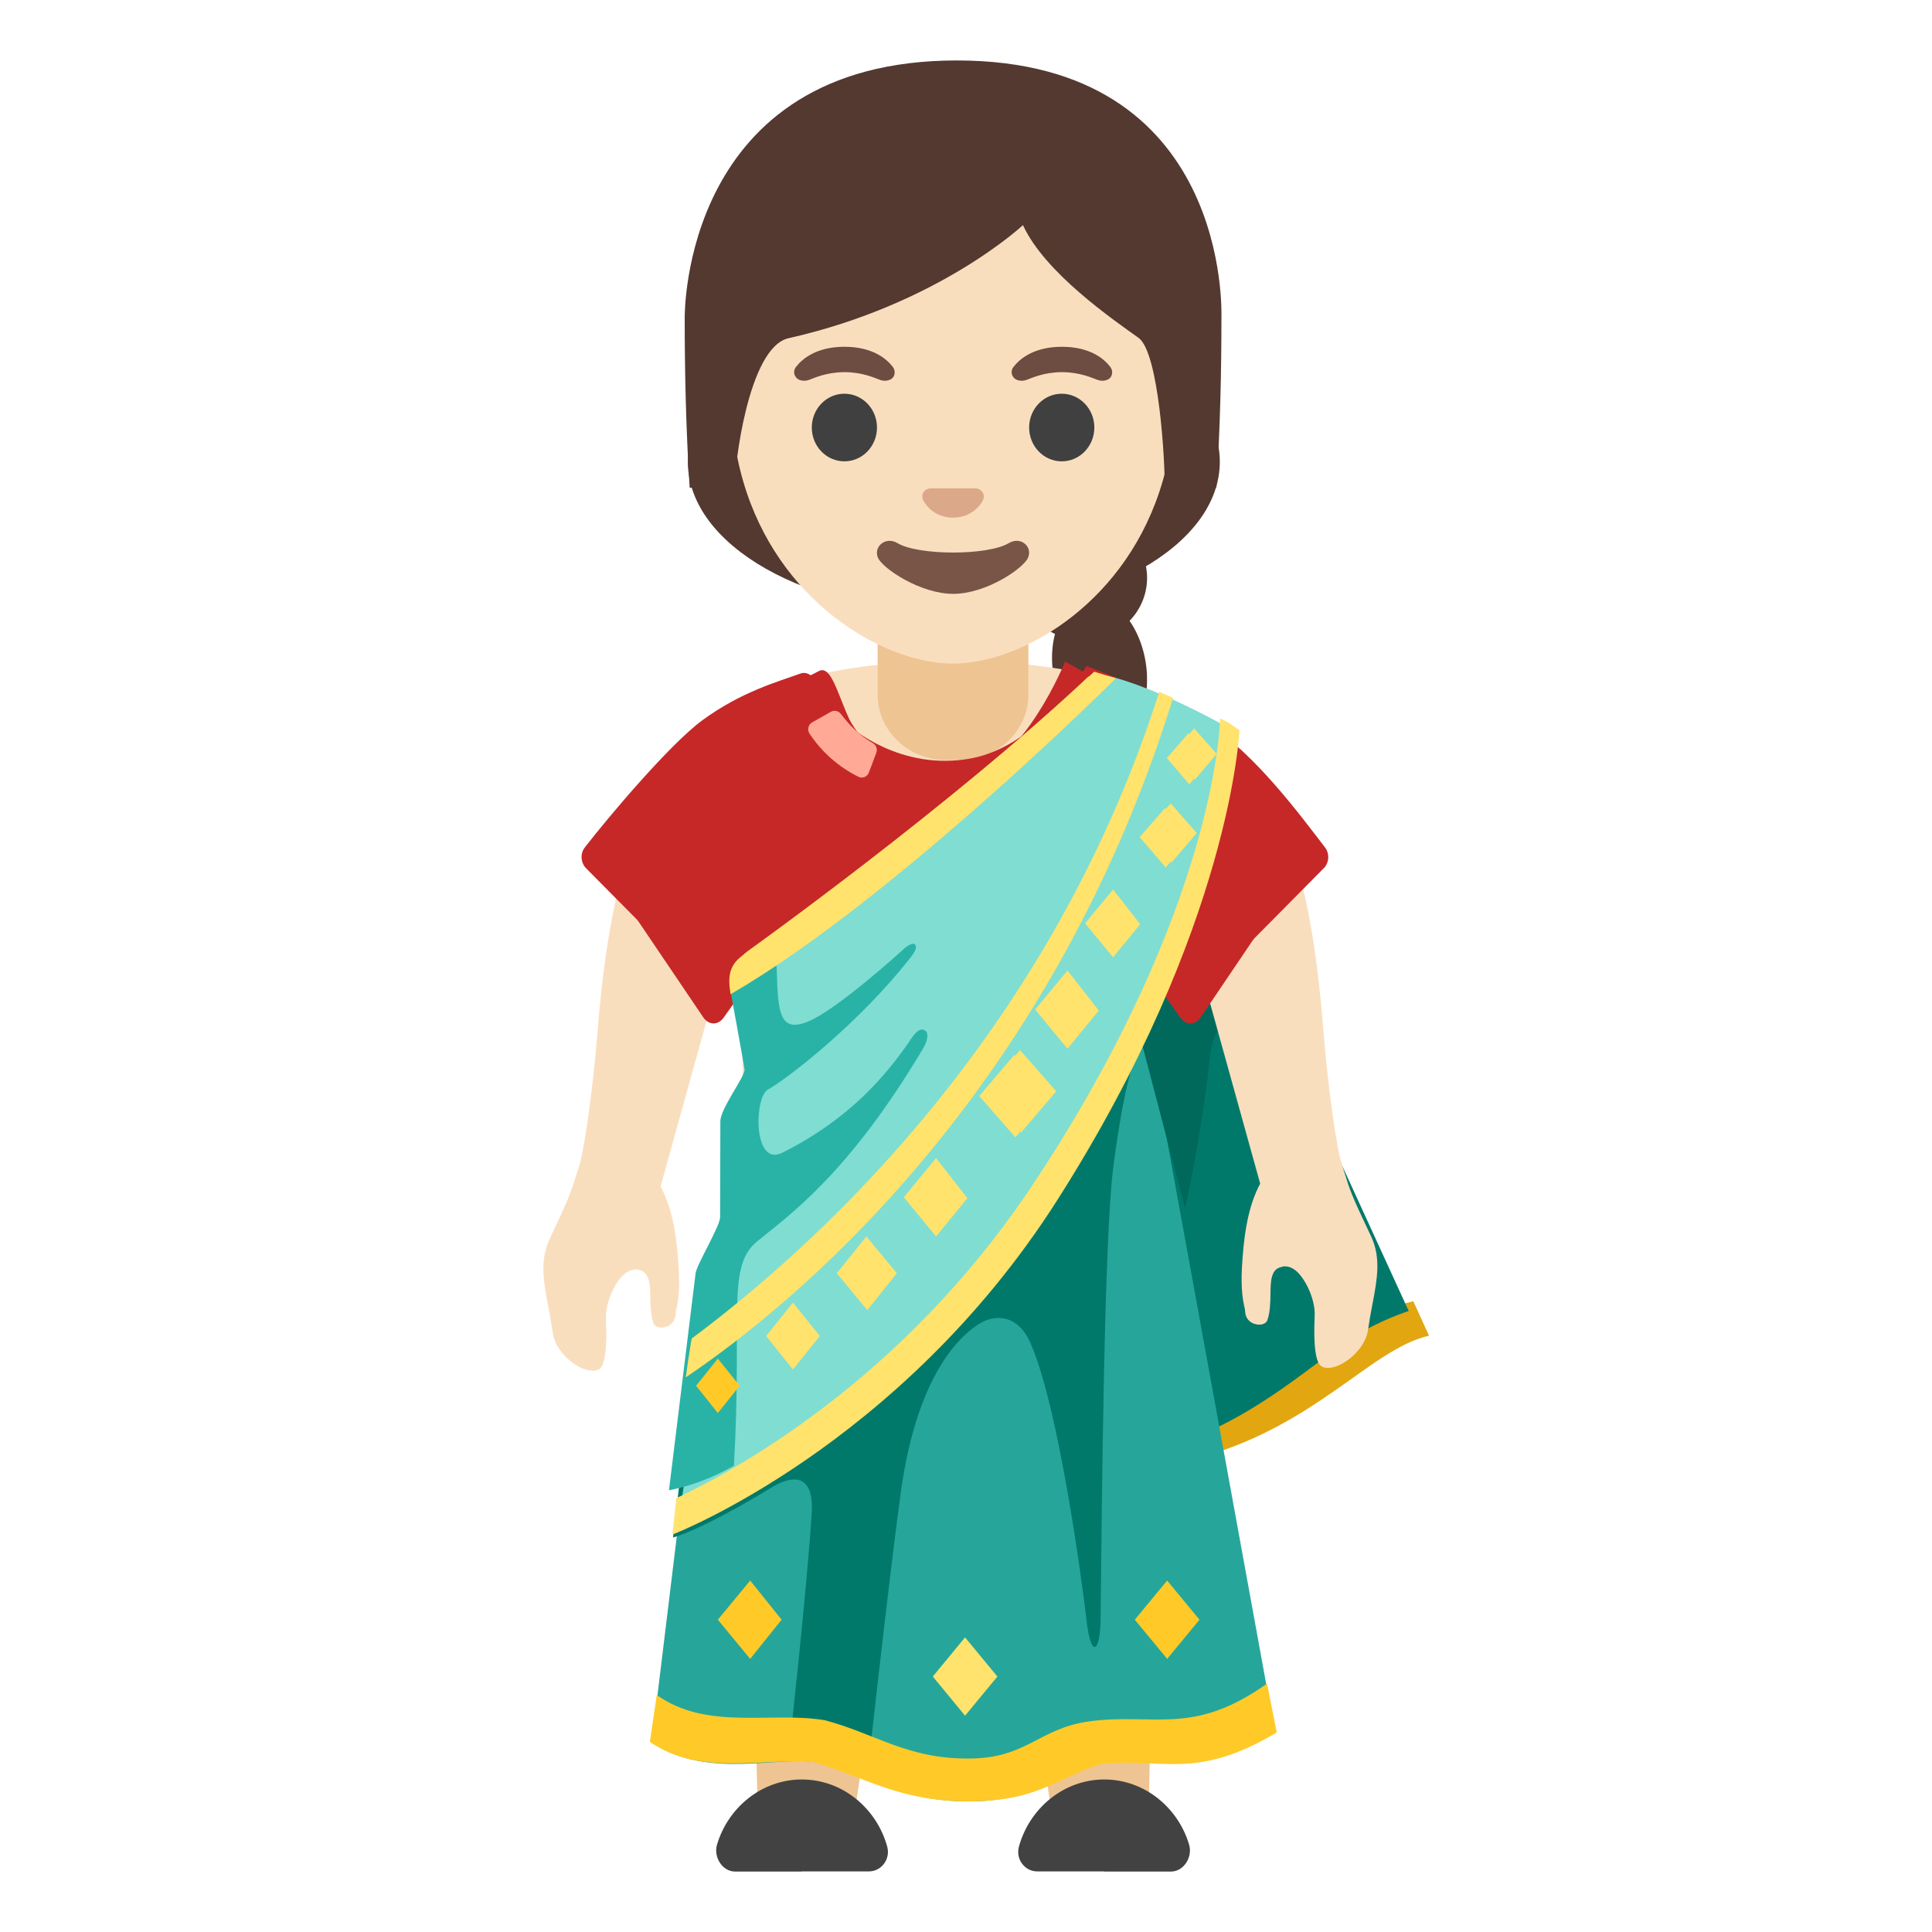
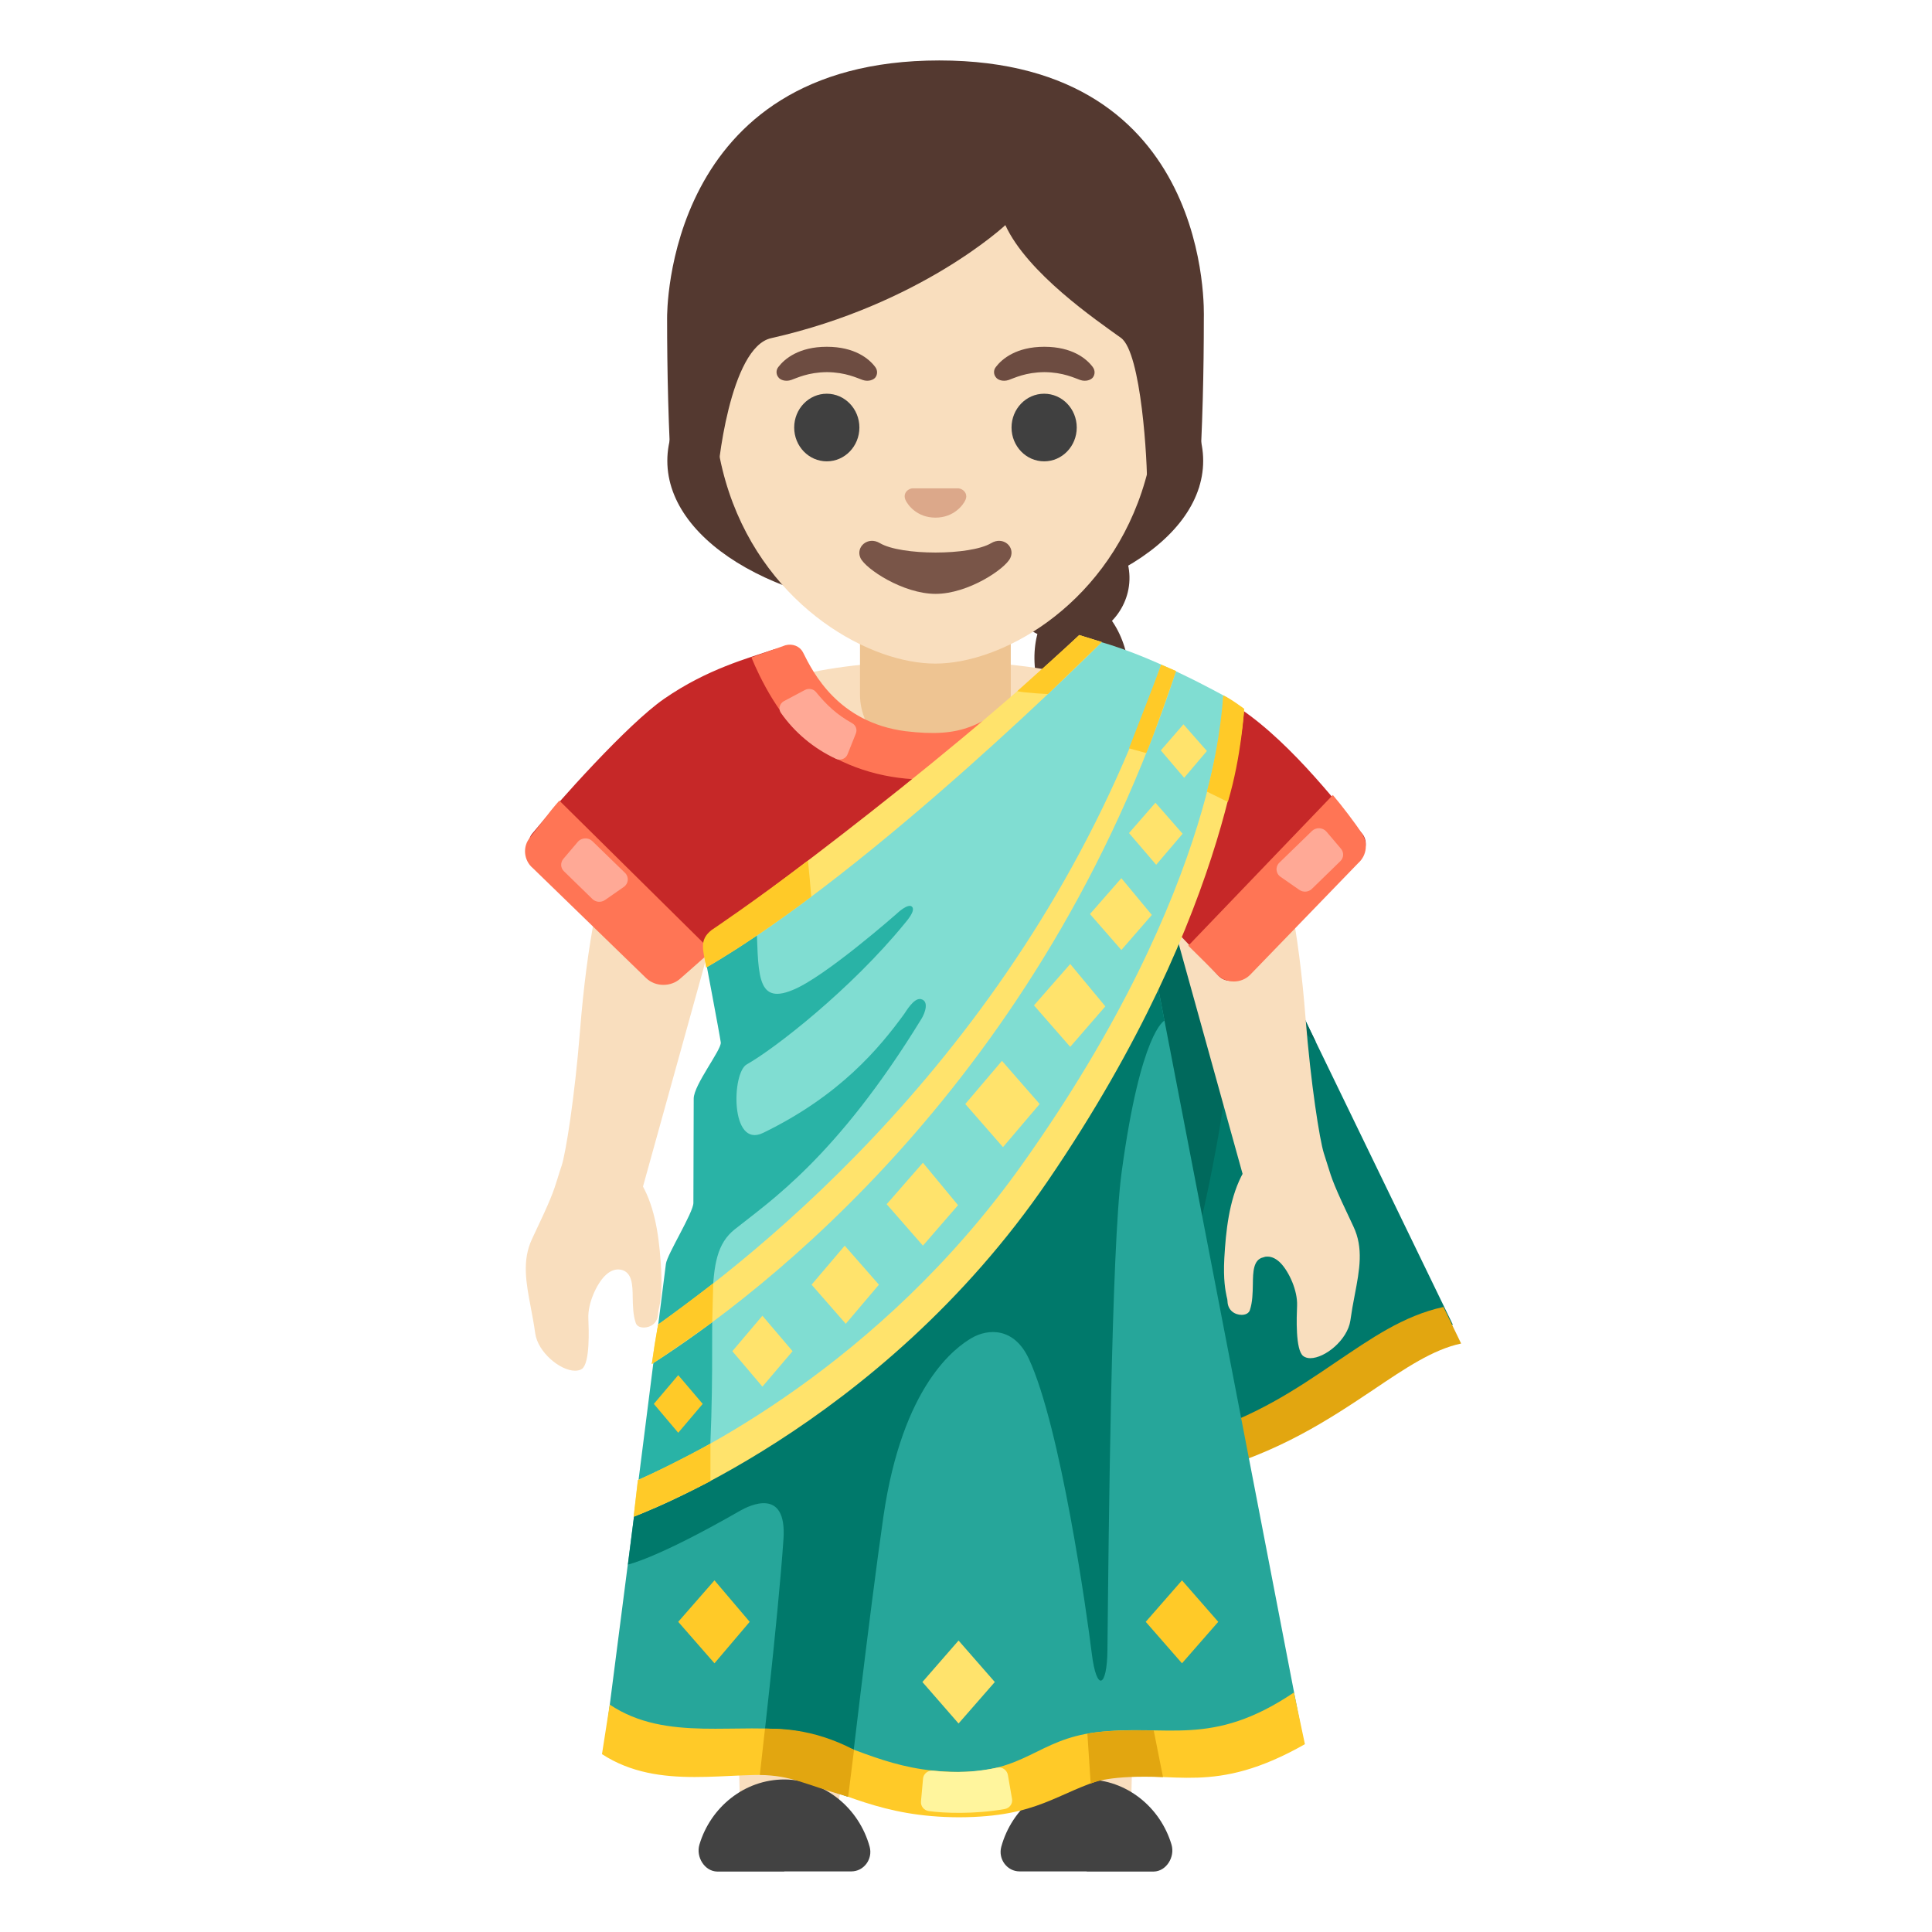
- <svg xmlns="http://www.w3.org/2000/svg" viewBox="0 0 128 128" style="enable-background:new 0 0 128 128" xml:space="preserve">
-   <circle />
-   <g transform="rotate(80 71.512 36.186)" fill="#543930" stroke="null">
-     <ellipse cx="65.531" cy="36.186" rx="7.009" ry="6.729" />
-     <ellipse cx="73.661" cy="36.279" rx="4.112" ry="4.206" />
-     <ellipse cx="79.736" cy="36.279" rx="4.766" ry="3.084" />
+ <svg xmlns="http://www.w3.org/2000/svg" width="128" height="128" version="1.1" xml:space="preserve">
+   <g>
+     <g transform="rotate(80 70.346 36.186)" fill="#543930" stroke="null" id="svg_2">
+       <ellipse cx="64.365" cy="36.186" rx="7.009" ry="6.729" id="svg_3" />
+       <ellipse cx="72.495" cy="36.279" rx="4.112" ry="4.206" id="svg_4" />
+       <ellipse cx="78.57" cy="36.279" rx="4.766" ry="3.084" id="svg_5" />
+     </g>
+     <ellipse stroke="null" fill="#543930" cx="61.963" cy="30.529" rx="17.751" ry="10.015" id="svg_6" />
+     <path fill="#f9debe" d="m38.099,90.813c-0.99,0 -2.47,-1.23 -2.64,-2.48c-0.08,-0.59 -0.19,-1.16 -0.29,-1.7c-0.32,-1.67 -0.59,-3.12 0.08,-4.55c1.28,-2.69 1.41,-3.1 1.71,-4.07c0.07,-0.22 0.14,-0.47 0.25,-0.78c0.27,-0.81 0.86,-4.47 1.22,-8.96c0.46,-5.76 1.31,-10.11 2.67,-13.69c0.85,-2.24 2.37,-3.37 4.51,-3.37c1.86,0 3.7,0.85 4.45,1.24l-2.1,6.85l-5.36,19.31l0.1,0.19c0.81,1.61 1.01,3.62 1.11,5.38c0.07,1.47 -0.08,2.19 -0.16,2.54c-0.03,0.15 -0.05,0.25 -0.05,0.33c-0.03,0.62 -0.51,0.9 -0.94,0.9c-0.28,0 -0.48,-0.11 -0.54,-0.31c-0.18,-0.52 -0.19,-1.15 -0.2,-1.7c-0.01,-0.81 -0.03,-1.65 -0.77,-1.82l-0.18,-0.02c-0.33,0 -0.62,0.15 -0.91,0.44c-0.55,0.57 -1.12,1.81 -1.08,2.8c0.03,0.73 0.12,2.94 -0.42,3.35c-0.12,0.08 -0.28,0.12 -0.46,0.12z" id="svg_7" />
+     <path fill="#f9debe" d="m68.697,121.405l-5.15,-35.06c-0.15,-0.76 -0.81,-1.27 -1.56,-1.27s-1.41,0.51 -1.55,1.22l-5.17,35.11l-6.2,0.24l-1.03,-46.03l27.88,0l-1.02,46.03l-6.2,-0.24z" id="svg_8" />
+     <path fill="#424242" d="m71.997,123.995l4.45,0c0.82,-0.02 1.41,-0.96 1.17,-1.78c-0.74,-2.49 -2.99,-4.32 -5.62,-4.32c-2.68,0 -4.96,1.9 -5.66,4.46c-0.22,0.82 0.39,1.63 1.21,1.63l4.45,0l0,0.01zm-20.04,0l-4.45,0c-0.82,-0.02 -1.41,-0.96 -1.17,-1.78c0.74,-2.49 2.99,-4.32 5.62,-4.32c2.68,0 4.96,1.9 5.66,4.46c0.22,0.82 -0.39,1.63 -1.21,1.63l-4.45,0l0,0.01z" id="svg_9" />
+     <path fill="#f9debe" d="m71.647,44.865c-2.41,-0.64 -5.58,-1.06 -9.54,-1.06l-0.16,0c-3.96,0 -7.18,0.42 -9.57,1.06c-7.55,2.01 -9.46,6.56 -11.71,12.65l7.37,3.2l0,17.28l28,0l0,-17.28l7.28,-3.2c-2.25,-6.09 -4.12,-10.64 -11.67,-12.65z" id="svg_10" />
+     <path fill="#eec492" d="m61.977,40.715l-5,0l0,5.3c0,2.4 2.03,4.34 4.54,4.34l0.91,0c2.51,0 4.54,-1.94 4.54,-4.34l0,-5.3l-4.99,0z" id="svg_11" />
+     <path fill="#f9debe" d="m61.967,8.385c7.63,0 14.69,5.67 14.69,17.7c0,9.66 -5.98,15.38 -11.19,17.22c-1.24,0.44 -2.44,0.66 -3.5,0.66s-2.25,-0.22 -3.48,-0.65c-5.21,-1.84 -11.21,-7.55 -11.21,-17.23c0,-12.03 7.07,-17.7 14.69,-17.7z" id="svg_12" />
+     <path fill="#543930" d="m62.227,4.005c-18.18,0 -18.03,16.81 -18.03,17.08c0,3.44 0.08,7.33 0.33,11.23l2.98,-0.01c-0.03,-1.29 0.88,-9.3 3.58,-9.9c9.91,-2.23 15.52,-7.49 15.52,-7.49c1.46,3.18 6.02,6.29 7.66,7.47c1.35,0.97 1.76,8.22 1.73,9.92l3.42,0c0,-0.02 0.01,-0.05 0.01,-0.07c0.25,-3.88 0.33,-7.74 0.33,-11.16c0,-0.26 0.65,-17.07 -17.53,-17.07z" id="svg_13" />
+     <path fill="#795548" d="m65.667,35.985c-1.4,0.83 -5.97,0.83 -7.37,0c-0.8,-0.48 -1.62,0.25 -1.29,0.98c0.33,0.72 2.82,2.38 4.98,2.38c2.16,0 4.62,-1.66 4.95,-2.38c0.34,-0.73 -0.47,-1.46 -1.27,-0.98z" id="svg_14" />
+     <path fill="#dca88a" d="m63.667,32.395a0.737,0.737 0 0 0 -0.14,-0.04l-3.1,0c-0.05,0.01 -0.1,0.02 -0.14,0.04c-0.28,0.11 -0.44,0.4 -0.3,0.72s0.75,1.18 1.99,1.18s1.86,-0.87 1.99,-1.18c0.14,-0.31 -0.02,-0.6 -0.3,-0.72z" id="svg_15" />
+     <g fill="#404040" id="svg_16">
+       <ellipse ry="2.24" rx="2.16" cy="28.325" cx="54.777" id="svg_17" />
+       <ellipse ry="2.24" rx="2.16" cy="28.325" cx="69.177" id="svg_18" />
+     </g>
+     <path fill="#6d4c41" d="m65.977,24.315c0.41,-0.54 1.36,-1.34 3.21,-1.34s2.8,0.79 3.21,1.34c0.18,0.24 0.14,0.52 0.01,0.69c-0.12,0.16 -0.46,0.3 -0.84,0.17c-0.38,-0.13 -1.13,-0.51 -2.37,-0.52c-1.25,0.01 -1.99,0.39 -2.37,0.52c-0.38,0.13 -0.73,-0.01 -0.84,-0.17a0.54,0.54 0 0 1 -0.01,-0.69zm-14.41,0c0.41,-0.54 1.36,-1.34 3.21,-1.34s2.8,0.79 3.21,1.34c0.18,0.24 0.14,0.52 0.01,0.69c-0.12,0.16 -0.46,0.3 -0.84,0.17c-0.38,-0.13 -1.13,-0.51 -2.37,-0.52c-1.25,0.01 -1.99,0.39 -2.37,0.52c-0.38,0.13 -0.73,-0.01 -0.84,-0.17a0.54,0.54 0 0 1 -0.01,-0.69z" id="svg_19" />
+     <path stroke="null" d="m90.218,55.193c-1.711,-2.095 -5.16,-6.56 -8.733,-8.675c-4.318,-2.487 -8.958,-4.014 -8.958,-4.014s-3.449,5.568 -8.568,6.475s-9.123,-2.03 -10.081,-3.27c-1.027,-1.436 -1.574,-3.009 -2.607,-2.683c-1.711,0.587 -4.387,1.279 -7.268,3.27c-2.416,1.671 -7.001,6.808 -8.712,8.897c-0.411,0.457 -0.342,1.175 0.137,1.567l5.831,5.561c0.479,0.457 1.3,0.457 1.786,0l4.181,-3.792l0.684,2.813c0.821,3.27 1.095,4.706 1.027,6.149c0,0.059 27.635,0.059 27.635,0c-0.068,-1.436 0.205,-2.879 1.027,-6.149l0.684,-2.813l4.181,3.792c0.479,0.457 1.3,0.457 1.786,0l5.831,-5.561c0.479,-0.385 0.547,-1.11 0.137,-1.567l-0,0l0,0z" fill="#C62828" id="svg_52" />
+     <path stroke="null" d="m79.932,54.083l-7.323,6.671l6.851,36.194c5.797,-1.952 9.759,-5.607 12.941,-7.493c1.848,-1.097 3.853,-1.691 3.853,-1.691l-16.322,-33.681l0,0l-0,0z" fill="#00796B" id="svg_2" />
+     <path stroke="null" d="m82.396,59.129l4.777,9.895c0,0 -5.085,-4.399 -5.687,0.946c-0.595,5.346 -1.841,10.6 -1.841,10.6l-6.248,-22.545l8.999,1.103l0,0z" fill="#00695C" id="svg_3" />
+     <path fill="#f9debe" d="m86.805,89.983c-0.18,0 -0.34,-0.05 -0.46,-0.14c-0.53,-0.4 -0.44,-2.61 -0.41,-3.34c0.04,-1 -0.53,-2.23 -1.08,-2.81c-0.28,-0.29 -0.58,-0.44 -0.88,-0.44l-0.04,0l-0.11,0.01l-0.13,0.04c-0.67,0.15 -0.68,0.98 -0.69,1.79c-0.01,0.56 -0.02,1.18 -0.2,1.71c-0.1,0.3 -0.47,0.31 -0.54,0.31c-0.44,0 -0.92,-0.28 -0.94,-0.9c0,-0.08 -0.02,-0.18 -0.06,-0.33c-0.07,-0.35 -0.23,-1.07 -0.15,-2.54c0.1,-1.76 0.31,-3.77 1.11,-5.38l0.1,-0.19l-5.36,-19.3l-2.1,-6.87c0.76,-0.4 2.6,-1.25 4.45,-1.25c2.15,0 3.66,1.14 4.5,3.38c1.38,3.6 2.23,7.95 2.68,13.7c0.35,4.42 0.94,8.1 1.21,8.96c0.08,0.25 0.24,0.76 0.24,0.76c0.31,1.01 0.43,1.39 1.72,4.1c0.68,1.43 0.41,2.87 0.09,4.54c-0.11,0.56 -0.21,1.12 -0.29,1.7c-0.19,1.27 -1.67,2.49 -2.66,2.49z" id="svg_26" />
+     <path stroke="null" d="m95.632,86.589c-2.676,0.587 -4.797,2.095 -7.131,3.662c-2.601,1.769 -5.413,3.668 -9.307,4.798l0.513,2.533c5.003,-1.292 8.459,-3.623 11.265,-5.496c2.128,-1.436 3.976,-2.683 5.831,-3.074l-1.17,-2.422l-0,0z" fill="#E2A610" id="svg_4" />
+     <path stroke="null" d="m87.721,57.119c-1.55,-2.205 -4.674,-6.904 -7.91,-9.129c-3.912,-2.617 -8.114,-4.225 -8.114,-4.225s-3.124,5.86 -7.761,6.814s-8.263,-2.136 -9.131,-3.442c-0.93,-1.511 -1.426,-3.167 -2.362,-2.823c-1.55,0.618 -3.974,1.346 -6.583,3.442c-2.188,1.759 -6.342,7.165 -7.891,9.363c-0.372,0.481 -0.31,1.236 0.124,1.649l5.282,5.853c0.434,0.481 1.178,0.481 1.618,0l3.788,-3.991l0.62,2.961c0.744,3.442 0.992,4.953 0.93,6.471c0,0.062 25.032,0.062 25.032,0c-0.062,-1.511 0.186,-3.029 0.93,-6.471l0.62,-2.961l3.788,3.991c0.434,0.481 1.178,0.481 1.618,0l5.282,-5.853c0.434,-0.405 0.496,-1.168 0.124,-1.649l-0,0l0,0z" fill="#C62828" id="svg_5" />
+     <path stroke="null" d="m42.148,99.343l-2.128,16.547c4.387,2.683 9.602,0.783 12.551,1.436c2.95,0.653 5.831,2.683 10.97,2.683s6.584,-2.03 9.533,-2.683c2.95,-0.653 6.994,1.305 13.236,-2.226l-9.602,-49.77c0.034,-0.065 -6.105,11.703 -14.981,20.45c-8.411,8.283 -19.58,13.564 -19.58,13.564l-0,-0z" fill="#26A69A" id="svg_6" />
+     <path stroke="null" d="m49.04,100.087c0.561,-0.32 3.1,-1.606 2.868,1.873c-0.37,5.418 -1.567,15.587 -1.567,15.587s1.341,-0.013 2.224,0.281c0.992,0.333 3.627,1.214 3.627,1.214s1.444,-12.382 2.334,-18.551c1.266,-8.753 4.804,-11.24 5.865,-11.854c1.054,-0.607 2.792,-0.731 3.778,1.397c2.108,4.563 3.839,16.86 4.161,19.49c0.322,2.63 1.013,2.271 1.04,-0.176c0.082,-7.931 0.26,-26.657 0.938,-31.664c1.266,-9.36 2.84,-10.065 2.84,-10.065l-0.445,-2.291c0.014,-0.026 0.589,-0.033 -0.89,-0.033c-2.382,4.784 -7.508,13.87 -15.268,21.285c-11.771,11.253 -18.396,12.761 -18.396,12.761l-0.547,4.315c0,0 1.909,-0.392 7.439,-3.57l0,0z" fill="#00796B" id="svg_7" />
+     <path stroke="null" d="m63.542,120.4c-5.235,-0.02 -7.617,-1.691 -11.45,-2.748c-3.757,-0.359 -8.39,1.051 -12.209,-1.436l0.513,-3.283c3.764,2.533 8.534,1.123 12.51,1.775c3.702,0.933 6.057,2.683 10.56,2.683c4.455,0.033 5.249,-2.134 9.123,-2.617c4.75,-0.587 7.651,1.057 13.14,-2.644l0.725,3.427c-6.036,3.427 -8.589,1.743 -13.044,2.219c-3.47,0.999 -4.558,2.604 -9.869,2.624l0,0l-0,0z" fill="#FFCA28" id="svg_8" />
+     <path stroke="null" d="m59.983,48.443c-4.455,-0.587 -6.105,-3.858 -6.789,-5.235c-0.205,-0.392 -0.684,-0.587 -1.163,-0.457l-2.245,0.803c0,0 1.355,3.518 3.477,5.281c4.181,3.531 10.355,3.466 14.057,1.305l0.547,-4.184c-2.943,2.095 -4.045,2.944 -7.884,2.487l0,-0z" fill="#FF7555" id="svg_9" />
+     <path stroke="null" d="m72.069,42.321c-8.746,8.623 -25.37,21.024 -25.37,21.024l1.321,5.646l-1.745,3.492l0.041,7.506l-1.882,3.903l-2.286,15.45c0,0 17.075,-7.415 26.382,-21.605c10.136,-15.15 11.189,-22.591 12.777,-31.52c0,0 -5.413,-3.074 -9.239,-3.897l0,0l0,-0z" fill="#80DDD2" id="svg_10" />
+     <path stroke="null" d="m46.699,63.345c0,0 0.992,5.241 1.054,5.718s-1.793,2.813 -1.793,3.721c0,0.907 -0.021,6.273 -0.021,6.912c0,0.64 -1.738,3.407 -1.82,4.034c-0.082,0.62 -1.978,15.62 -1.978,15.62s2.211,-0.313 4.825,-1.762c0.63,-10.77 -0.568,-14.308 1.704,-16.135c2.272,-1.821 6.734,-4.739 12.38,-13.955c0.24,-0.385 0.52,-1.181 -0.041,-1.305c-0.465,-0.104 -1.006,0.855 -1.109,0.992c-1.642,2.252 -4.25,5.398 -9.342,7.872c-2.19,1.064 -2.087,-4.014 -1.074,-4.543c1.841,-1.038 6.885,-4.961 10.45,-9.327c0.123,-0.157 0.766,-0.862 0.479,-1.123c-0.26,-0.228 -0.972,0.437 -0.972,0.444c0,0 -4.838,4.269 -6.946,5.091c-2.491,1.025 -2.224,-1.286 -2.395,-4.83c-2.607,2.01 -3.401,2.578 -3.401,2.578l-0,-0l0,-0z" fill="#29B3A6" id="svg_11" />
+     <g stroke="null" id="svg_12">
+       <polygon stroke="null" points="50.511,91.869 48.52,89.52 50.511,87.17 52.51,89.52 " fill="#FFE36C" id="svg_13" />
+     </g>
+     <polygon stroke="null" points="44.934,94.924 43.318,93.012 44.934,91.106 46.556,93.012 " fill="#FFCA28" id="svg_14" />
+     <g stroke="null" id="svg_15">
+       <polygon stroke="null" points="61.146,82.529 58.744,79.781 61.146,77.033 63.473,79.846 " fill="#FFE36C" id="svg_16" />
+     </g>
+     <g stroke="null" id="svg_17">
+       <polygon stroke="null" points="70.905,69.357 68.503,66.609 70.905,63.867 73.232,66.674 " fill="#FFE36C" id="svg_18" />
+     </g>
+     <g stroke="null" id="svg_19">
+       <polygon stroke="null" points="74.293,62.94 72.213,60.558 74.293,58.182 76.312,60.617 " fill="#FFE36C" id="svg_20" />
+     </g>
+     <g stroke="null" id="svg_21">
+       <polygon stroke="null" points="56.034,87.705 53.769,85.114 55.966,82.529 58.231,85.114 " fill="#FFE36C" id="svg_22" />
+     </g>
+     <polygon stroke="null" points="47.336,110.198 44.934,107.45 47.336,104.702 49.669,107.45 " fill="#FFCA28" id="svg_23" />
+     <polygon stroke="null" points="78.31,110.198 75.908,107.45 78.31,104.702 80.712,107.45 " fill="#FFCA28" id="svg_24" />
+     <polygon stroke="null" points="63.507,114.186 61.112,111.438 63.507,108.69 65.909,111.438 " fill="#FFE36C" id="svg_26" />
+     <path stroke="null" d="m47.141,63.007l-10.082,-9.964c-0.678,0.743 -1.567,2 -1.928,2.427c-0.528,0.598 -0.44,1.538 0.176,2.051l7.502,7.281c0.616,0.598 1.673,0.598 2.298,0c-0.088,0.085 2.034,-1.795 2.034,-1.795l-0,-0z" fill="#FF7555" id="svg_27" />
+     <path stroke="null" d="m78.728,62.655l9.576,-9.983c0.57,0.667 1.568,1.976 1.845,2.435c0.528,0.685 0.419,1.56 -0.168,2.08l-7.144,7.384c-0.587,0.607 -1.593,0.607 -2.189,0c0.101,0.078 -1.92,-1.915 -1.92,-1.915l0,0l0,-0z" fill="#FF7555" id="svg_28" />
+     <path stroke="null" d="m55.377,50.271c-1.471,-0.685 -2.731,-1.743 -3.641,-3.042c-0.185,-0.268 -0.082,-0.627 0.212,-0.783l1.376,-0.731c0.246,-0.131 0.568,-0.078 0.739,0.137c0.712,0.868 1.362,1.482 2.395,2.063c0.253,0.137 0.349,0.437 0.24,0.692l-0.547,1.371c-0.116,0.294 -0.479,0.437 -0.773,0.294l0,0l0,-0z" fill="#FFA996" id="svg_29" />
+     <path stroke="null" d="m39.246,59.559l-1.882,-1.834c-0.233,-0.222 -0.246,-0.574 -0.041,-0.822l0.958,-1.129c0.246,-0.287 0.698,-0.307 0.965,-0.046l2.163,2.102c0.274,0.268 0.24,0.711 -0.082,0.933l-1.239,0.862c-0.26,0.183 -0.616,0.157 -0.842,-0.065l-0,0z" fill="#FFA996" id="svg_30" />
+     <g stroke="null" id="svg_31">
+       <polygon stroke="null" points="76.599,57.294 74.799,55.193 76.551,53.182 78.351,55.238 " fill="#FFE36C" id="svg_32" />
+     </g>
+     <g stroke="null" id="svg_33">
+       <polygon stroke="null" points="78.454,51.531 76.907,49.716 78.406,47.987 79.96,49.755 " fill="#FFE36C" id="svg_34" />
+     </g>
+     <g stroke="null" id="svg_35">
+       <polygon stroke="null" points="66.45,76.002 63.952,73.143 66.382,70.284 68.88,73.143 " fill="#FFE36C" id="svg_36" />
+     </g>
+     <path stroke="null" d="m61.153,117.854l-0.137,1.508c-0.021,0.307 0.198,0.581 0.52,0.627c0.972,0.137 3.018,0.222 5.037,-0.137c0.315,-0.059 0.527,-0.352 0.479,-0.659l-0.274,-1.58c-0.048,-0.326 -0.37,-0.574 -0.705,-0.503c-2.039,0.424 -3.456,0.281 -4.25,0.202c-0.349,-0.039 -0.65,0.209 -0.671,0.542l-0,0l0,-0z" fill="#FFF59D" id="svg_37" />
+     <path stroke="null" d="m86.92,58.887l1.882,-1.834c0.233,-0.222 0.246,-0.574 0.041,-0.822l-0.958,-1.129c-0.246,-0.287 -0.698,-0.307 -0.965,-0.046l-2.163,2.102c-0.274,0.268 -0.24,0.711 0.082,0.933l1.239,0.862c0.26,0.183 0.616,0.157 0.842,-0.065l0,0z" fill="#FFA996" id="svg_38" />
+     <path stroke="null" d="m72.993,42.536l-1.492,-0.463c-9.67,9.145 -23.98,19.412 -23.98,19.412c-0.842,0.672 -0.931,1.443 -0.732,2.617c11.128,-6.455 26.205,-21.566 26.205,-21.566l0,0z" fill="#FFE36C" id="svg_39" />
+     <path stroke="null" d="m81.041,46.178c0,0 -0.116,12.402 -13.338,30.991c-9.451,13.283 -21.763,19.275 -25.445,20.887c-0.096,0.842 -0.205,1.749 -0.281,2.428c0,0 16.247,-5.829 27.471,-22.284c12.414,-18.198 12.976,-31.24 12.976,-31.24c-0.739,-0.496 -1.006,-0.646 -1.382,-0.783l-0,-0l0,-0z" fill="#FFE36C" id="svg_40" />
+     <path stroke="null" d="m77.913,44.455l-0.985,-0.418c-8.021,23.851 -25.329,38.054 -33.315,43.707c-0.021,0.085 -0.034,0.163 -0.055,0.248c-0.116,0.633 -0.246,1.462 -0.376,2.382c7.193,-4.595 25.828,-18.707 34.732,-45.919l-0,-0l0,-0z" fill="#FFE36C" id="svg_41" />
+     <path stroke="null" d="m53.529,57.014c-3.559,2.709 -6.392,4.608 -6.392,4.608c-0.842,0.672 -0.547,1.305 -0.349,2.48c2.211,-1.286 4.585,-2.911 6.96,-4.693c-0.062,-0.803 -0.144,-1.664 -0.219,-2.396l0,0z" fill="#FFCA28" id="svg_42" />
+     <path stroke="null" d="m47.069,95.649c-1.773,0.966 -3.901,2.017 -4.804,2.415c-0.096,0.842 -0.205,1.749 -0.281,2.428c0,0 2.327,-0.927 5.085,-2.363l0,-2.48l-0,0l0,0z" fill="#FFCA28" id="svg_43" />
+     <path stroke="null" d="m43.613,87.744c-0.021,0.085 -0.034,0.163 -0.055,0.248c-0.116,0.633 -0.246,1.462 -0.376,2.382c0.849,-0.542 2.874,-1.965 4.004,-2.774l0.068,-2.578c-0.979,0.757 -2.833,2.147 -3.641,2.722l0,0z" fill="#FFCA28" id="svg_44" />
+     <path stroke="null" d="m67.395,45.793c0.506,0.117 2.033,0.189 2.033,0.189c1.143,-1.103 3.566,-3.446 3.566,-3.446l-1.492,-0.463c-0.63,0.601 -3.436,3.12 -4.106,3.721z" fill="#FFCA28" id="svg_45" />
+     <path stroke="null" d="m74.799,49.579l1.143,0.313c0.411,-0.927 1.725,-4.687 1.971,-5.431l-0.985,-0.424c-0.24,0.711 -2.128,5.542 -2.128,5.542l0,0z" fill="#FFCA28" id="svg_46" />
+     <path stroke="null" d="m79.96,52.445l1.389,0.685c0.903,-3.009 1.081,-6.168 1.081,-6.168s-0.903,-0.685 -1.389,-0.894c0,0 -0.151,2.898 -1.081,6.377z" fill="#FFCA28" id="svg_47" />
+     <path stroke="null" d="m56.582,115.929c-2.861,-1.495 -5.14,-1.384 -5.899,-1.403c-0.205,1.808 -0.342,3.068 -0.342,3.068c2.142,0.052 2.751,0.555 5.851,1.449c0,-0.007 0.157,-1.234 0.39,-3.114l0,0z" fill="#E2A610" id="svg_48" />
+     <path stroke="null" d="m76.435,114.643c-1.054,-0.013 -2.621,-0.02 -3.839,0.131c-0.048,0.007 -0.506,0.078 -0.554,0.085l0.219,3.303c0.212,-0.072 1.218,-0.568 4.791,-0.424l-0.616,-3.094l-0,0l0,0z" fill="#E2A610" id="svg_49" />
  </g>
-   <ellipse fill="#543930" cx="63.194" cy="30.594" rx="17.622" ry="10.015" stroke="null" />
-   <path fill="#f9debe" d="M39.265 90.813c-.99 0-2.47-1.23-2.64-2.48-.08-.59-.19-1.16-.29-1.7-.32-1.67-.59-3.12.08-4.55 1.28-2.69 1.41-3.1 1.71-4.07.07-.22.14-.47.25-.78.27-.81.86-4.47 1.22-8.96.46-5.76 1.31-10.11 2.67-13.69.85-2.24 2.37-3.37 4.51-3.37 1.86 0 3.7.85 4.45 1.24l-2.1 6.85-5.36 19.31.1.19c.81 1.61 1.01 3.62 1.11 5.38.07 1.47-.08 2.19-.16 2.54-.03.15-.05.25-.05.33-.03.62-.51.9-.94.9-.28 0-.48-.11-.54-.31-.18-.52-.19-1.15-.2-1.7-.01-.81-.03-1.65-.77-1.82l-.18-.02c-.33 0-.62.15-.91.44-.55.57-1.12 1.81-1.08 2.8.03.73.12 2.94-.42 3.35-.12.08-.28.12-.46.12z" />
-   <path fill="#eec492" d="m69.863 121.405-5.15-35.06c-.15-.76-.81-1.27-1.56-1.27s-1.41.51-1.55 1.22l-5.17 35.11-6.2.24-1.03-46.03h27.88l-1.02 46.03-6.2-.24z" />
-   <path fill="#424242" d="M73.163 123.995h4.45c.82-.02 1.41-.96 1.17-1.78-.74-2.49-2.99-4.32-5.62-4.32-2.68 0-4.96 1.9-5.66 4.46-.22.82.39 1.63 1.21 1.63h4.45v.01zm-20.04 0h-4.45c-.82-.02-1.41-.96-1.17-1.78.74-2.49 2.99-4.32 5.62-4.32 2.68 0 4.96 1.9 5.66 4.46.22.82-.39 1.63-1.21 1.63h-4.45v.01z" />
-   <path fill="#f9debe" d="M72.813 44.865c-2.41-.64-5.58-1.06-9.54-1.06h-.16c-3.96 0-7.18.42-9.57 1.06-7.55 2.01-9.46 6.56-11.71 12.65l7.37 3.2v17.28h28v-17.28l7.28-3.2c-2.25-6.09-4.12-10.64-11.67-12.65z" />
-   <path fill="#eec492" d="M63.143 40.715h-5v5.3c0 2.4 2.03 4.34 4.54 4.34h.91c2.51 0 4.54-1.94 4.54-4.34v-5.3h-4.99z" />
-   <path fill="#f9debe" d="M63.133 8.385c7.63 0 14.69 5.67 14.69 17.7 0 9.66-5.98 15.38-11.19 17.22-1.24.44-2.44.66-3.5.66s-2.25-.22-3.48-.65c-5.21-1.84-11.21-7.55-11.21-17.23 0-12.03 7.07-17.7 14.69-17.7z" />
-   <path fill="#543930" d="M63.393 4.005c-18.18 0-18.03 16.81-18.03 17.08 0 3.44.08 7.33.33 11.23l2.98-.01c-.03-1.29.88-9.3 3.58-9.9 9.91-2.23 15.52-7.49 15.52-7.49 1.46 3.18 6.02 6.29 7.66 7.47 1.35.97 1.76 8.22 1.73 9.92h3.42c0-.02.01-.05.01-.07.25-3.88.33-7.74.33-11.16 0-.26.65-17.07-17.53-17.07z" />
-   <path fill="#795548" d="M66.833 35.985c-1.4.83-5.97.83-7.37 0-.8-.48-1.62.25-1.29.98.33.72 2.82 2.38 4.98 2.38 2.16 0 4.62-1.66 4.95-2.38.34-.73-.47-1.46-1.27-.98z" />
-   <path fill="#dca88a" d="M64.833 32.395a.737.737 0 0 0-.14-.04h-3.1c-.05.01-.1.02-.14.04-.28.11-.44.4-.3.72s.75 1.18 1.99 1.18 1.86-.87 1.99-1.18c.14-.31-.02-.6-.3-.72z" />
-   <g fill="#404040">
-     <ellipse ry="2.24" rx="2.16" cy="28.325" cx="55.943" />
-     <ellipse ry="2.24" rx="2.16" cy="28.325" cx="70.343" />
-   </g>
-   <path fill="#6d4c41" d="M67.143 24.315c.41-.54 1.36-1.34 3.21-1.34s2.8.79 3.21 1.34c.18.24.14.52.01.69-.12.16-.46.3-.84.17-.38-.13-1.13-.51-2.37-.52-1.25.01-1.99.39-2.37.52-.38.13-.73-.01-.84-.17a.54.54 0 0 1-.01-.69zm-14.41 0c.41-.54 1.36-1.34 3.21-1.34s2.8.79 3.21 1.34c.18.24.14.52.01.69-.12.16-.46.3-.84.17-.38-.13-1.13-.51-2.37-.52-1.25.01-1.99.39-2.37.52-.38.13-.73-.01-.84-.17a.54.54 0 0 1-.01-.69z" />
-   <path stroke="null" fill="#E2A610" d="M93.634 86.21c-2.386.554-4.279 1.977-6.36 3.456-2.32 1.67-4.828 3.463-8.3 4.529l.457 2.39c4.462-1.22 7.544-3.42 10.047-5.188 1.898-1.355 3.546-2.532 5.2-2.902l-1.044-2.286v.001z" />
-   <path stroke="null" fill="#FFF59D" d="m62.884 115.724-.122 1.423a.554.554 0 0 0 .463.591c.867.13 2.692.21 4.493-.129a.55.55 0 0 0 .427-.622l-.244-1.491c-.043-.308-.33-.543-.629-.475-1.819.4-3.082.265-3.79.191a.537.537 0 0 0-.598.512z" />
-   <path stroke="null" fill="#FFCA28" d="m79.657 53.977 1.24.647c.804-2.84.963-5.823.963-5.823s-.806-.647-1.239-.844c0 0-.134 2.736-.964 6.02z" />
-   <path stroke="null" fill="#E2A610" d="M58.806 113.906c-2.55-1.411-4.584-1.306-5.26-1.325-.184 1.707-.306 2.896-.306 2.896 1.91.05 2.453.524 5.218 1.368 0-.006.14-1.165.348-2.94v.001zm17.707-1.214c-.94-.012-2.338-.018-3.424.123l-.494.08.195 3.118c.19-.068 1.086-.536 4.273-.4l-.55-2.921z" />
-   <path stroke="null" fill="#00796B" d="m78.773 55.063-6.53 6.297 6.11 34.167c5.17-1.842 8.703-5.293 11.541-7.074 1.648-1.035 3.437-1.596 3.437-1.596L78.773 55.063z" />
-   <path stroke="null" fill="#26A69A" d="m45.075 99.844-1.899 15.62c3.913 2.533 8.564.74 11.194 1.356 2.631.616 5.2 2.532 9.785 2.532s5.872-1.916 8.502-2.532c2.631-.616 6.238 1.232 11.805-2.101l-8.564-46.983c.03-.062-5.444 11.048-13.36 19.304-7.502 7.82-17.464 12.804-17.464 12.804h.001z" />
-   <path stroke="null" fill="#00796B" d="M51.221 98.49c.5-.301 2.765-1.515 2.557 1.77-.33 5.113-1.397 14.713-1.397 14.713s1.196-.012 1.983.265l3.235 1.146s1.288-11.689 2.082-17.511c1.13-8.263 4.285-10.61 5.23-11.19.94-.573 2.491-.69 3.37 1.319 1.88 4.307 3.424 15.915 3.711 18.398.287 2.484.903 2.145.928-.166.073-7.486.232-25.164.836-29.89 1.13-8.836 2.533-9.502 2.533-9.502l-.397-2.162c.012-.025.525-.031-.793-.031-2.124 4.516-6.696 13.093-13.618 20.093-10.498 10.623-16.406 12.046-16.406 12.046l-.489 4.073s1.703-.37 6.635-3.37v-.001z" />
-   <path stroke="null" fill="#00695C" d="m80.971 59.826 4.26 9.341s-4.535-4.153-5.072.894c-.53 5.046-1.642 10.006-1.642 10.006l-5.573-21.282 8.027 1.041z" />
-   <path fill="#f9debe" d="M87.971 90.63c-.18 0-.34-.05-.46-.14-.53-.4-.44-2.61-.41-3.34.04-1-.53-2.23-1.08-2.81-.28-.29-.58-.44-.88-.44h-.04l-.11.01-.13.04c-.67.15-.68.98-.69 1.79-.01.56-.02 1.18-.2 1.71-.1.3-.47.31-.54.31-.44 0-.92-.28-.94-.9 0-.08-.02-.18-.06-.33-.07-.35-.23-1.07-.15-2.54.1-1.76.31-3.77 1.11-5.38l.1-.19-5.36-19.3-2.1-6.87c.76-.4 2.6-1.25 4.45-1.25 2.15 0 3.66 1.14 4.5 3.38 1.38 3.6 2.23 7.95 2.68 13.7.35 4.42.94 8.1 1.21 8.96.08.25.24.76.24.76.31 1.01.43 1.39 1.72 4.1.68 1.43.41 2.87.09 4.54-.11.56-.21 1.12-.29 1.7-.19 1.27-1.67 2.49-2.66 2.49z" />
-   <path stroke="null" fill="#FFCA28" d="M64.155 119.348c-4.67-.018-6.794-1.596-10.212-2.594-3.35-.339-7.483.992-10.889-1.356l.458-3.099c3.357 2.39 7.611 1.06 11.158 1.676 3.302.881 5.401 2.533 9.418 2.533 3.973.03 4.681-2.015 8.136-2.471 4.236-.555 6.824.998 11.72-2.496l.646 3.235c-5.383 3.235-7.66 1.645-11.634 2.095-3.094.943-4.065 2.459-8.8 2.477z" />
-   <path stroke="null" fill="#C62828" d="M87.76 56.11c-1.526-1.977-4.602-6.192-7.788-8.188-3.852-2.348-7.99-3.79-7.99-3.79s-3.076 5.256-7.642 6.113-8.136-1.917-8.99-3.087c-.916-1.356-1.404-2.841-2.326-2.533-1.526.555-3.913 1.208-6.482 3.087-2.155 1.578-6.244 6.427-7.77 8.399-.367.43-.306 1.109.122 1.478l5.2 5.25c.427.431 1.16.431 1.593 0l3.73-3.58.61 2.656c.732 3.087.977 4.442.915 5.804 0 .056 24.647.056 24.647 0-.06-1.355.183-2.717.916-5.804l.61-2.656 3.73 3.58c.427.431 1.16.431 1.593 0l5.2-5.25a1.07 1.07 0 0 0 .122-1.478v-.001z" />
-   <path stroke="null" fill="#C62828" d="M84.129 58.92c-1.312-2.49-3.957-7.8-6.695-10.315-3.312-2.957-6.87-4.773-6.87-4.773s-2.644 6.621-6.57 7.7-6.994-2.414-7.728-3.89c-.787-1.707-1.207-3.577-2-3.19-1.31.7-3.363 1.522-5.572 3.89-1.852 1.986-5.368 8.095-6.68 10.579-.315.543-.263 1.397.105 1.862l4.471 6.614c.367.544.997.544 1.37 0l3.206-4.51.524 3.345c.63 3.889.84 5.596.787 7.312 0 .07 21.188.07 21.188 0-.052-1.707.158-3.423.787-7.312l.525-3.345 3.207 4.51c.367.544.996.544 1.37 0l4.47-6.614c.367-.458.42-1.319.105-1.862z" />
-   <path stroke="null" fill="#80DDD2" d="M73.219 44.738c-8.218 8.33-23.837 20.306-23.837 20.306l1.24 5.455-1.64 3.372.04 7.25-1.769 3.77-2.148 14.922s16.044-7.161 24.79-20.867c9.523-14.632 10.513-21.82 12.005-30.444 0 0-5.086-2.969-8.68-3.764h-.001z" />
-   <path stroke="null" fill="#29B3A6" d="M48.386 65.596s.886 4.823.94 5.262-1.6 2.59-1.6 3.424c0 .835-.017 5.773-.017 6.362 0 .587-1.55 3.135-1.624 3.71-.073.572-1.764 14.375-1.764 14.375s1.972-.288 4.304-1.622c.56-9.91-.507-13.167 1.52-14.848 2.026-1.677 6.005-4.36 11.04-12.843.215-.353.465-1.087-.036-1.2-.415-.097-.897.786-.988.913-1.465 2.071-3.79 4.967-8.332 7.243-1.953.98-1.862-3.694-.958-4.18 1.642-.956 6.14-4.565 9.32-8.584.11-.144.684-.792.427-1.033-.232-.21-.866.403-.866.41 0 0-4.316 3.927-6.196 4.684-2.221.943-1.983-1.184-2.136-4.446-2.325 1.85-3.034 2.373-3.034 2.373z" />
-   <path stroke="null" d="m52.533 90.733-1.776-2.218 1.776-2.218 1.783 2.218-1.783 2.218z" fill="#FFE36C" />
-   <path d="m47.558 93.617-1.44-1.806 1.44-1.799 1.447 1.8-1.447 1.805z" stroke="null" fill="#FFCA28" />
-   <path stroke="null" d="m62.018 81.916-2.142-2.594 2.142-2.594 2.076 2.655-2.076 2.533zm8.704-12.435-2.142-2.594 2.142-2.588 2.076 2.65-2.076 2.532zm3.022-6.057-1.856-2.249 1.856-2.242 1.8 2.298-1.8 2.193zM57.46 86.802l-2.02-2.446 1.96-2.44 2.02 2.44-1.96 2.446z" fill="#FFE36C" />
-   <path d="m49.701 109.904-2.142-2.594 2.142-2.594 2.082 2.594-2.082 2.594zm27.626 0-2.143-2.594 2.143-2.594 2.142 2.594-2.142 2.594z" stroke="null" fill="#FFCA28" />
-   <path d="m63.938 113.669-2.137-2.594 2.136-2.594 2.143 2.594-2.142 2.594z" stroke="null" fill="#FFE36C" />
-   <path stroke="null" fill="#FFA996" d="M56.873 51.465a8.326 8.326 0 0 1-3.247-2.872.524.524 0 0 1 .19-.74l1.226-.69a.514.514 0 0 1 .66.13c.634.82 1.214 1.399 2.135 1.947.226.13.312.413.214.653l-.488 1.294a.5.5 0 0 1-.69.278z" />
-   <path stroke="null" d="m77.233 57.47-1.727-2.01 1.68-1.921 1.727 1.964-1.68 1.966zm1.558-5.51-1.485-1.734 1.439-1.653 1.49 1.69-1.444 1.698zM67.27 75.349l-2.395-2.733 2.331-2.732 2.397 2.733-2.332 2.732zm6.28-30.092-1.431-.442c-9.28 8.74-23.012 18.553-23.012 18.553-.807.642-.893 1.378-.702 2.5 10.676-6.17 25.143-20.61 25.143-20.61h.001z" fill="#FFE36C" />
-   <path fill="#FFE36C" d="M80.832 47.601s-.108 12.348-12.389 30.856C59.664 91.682 48.23 97.647 44.81 99.253c-.09.838-.19 1.741-.26 2.417 0 0 15.09-5.803 25.515-22.186C81.595 61.365 82.116 48.38 82.116 48.38c-.686-.494-.934-.643-1.284-.78v.001z" stroke="null" />
-   <path fill="#FFE36C" d="m77.719 46.24-.916-.41c-7.456 23.38-23.544 37.303-30.968 42.845-.02.083-.032.16-.051.243a63.69 63.69 0 0 0-.35 2.335C52.12 86.75 69.443 72.915 77.719 46.24z" stroke="null" />
-   <path stroke="null" d="m77.608 57.157-1.727-2.009 1.68-1.922 1.727 1.965-1.68 1.966zm1.558-5.509-1.485-1.734 1.439-1.654 1.49 1.691-1.444 1.697zm-11.52 23.387-2.395-2.732 2.331-2.733 2.397 2.734-2.332 2.731zm6.28-30.091-1.432-.443c-9.28 8.74-23.01 18.553-23.01 18.553-.808.642-.894 1.378-.703 2.5 10.676-6.169 25.143-20.61 25.143-20.61h.001z" fill="#FFE36C" />
</svg>
